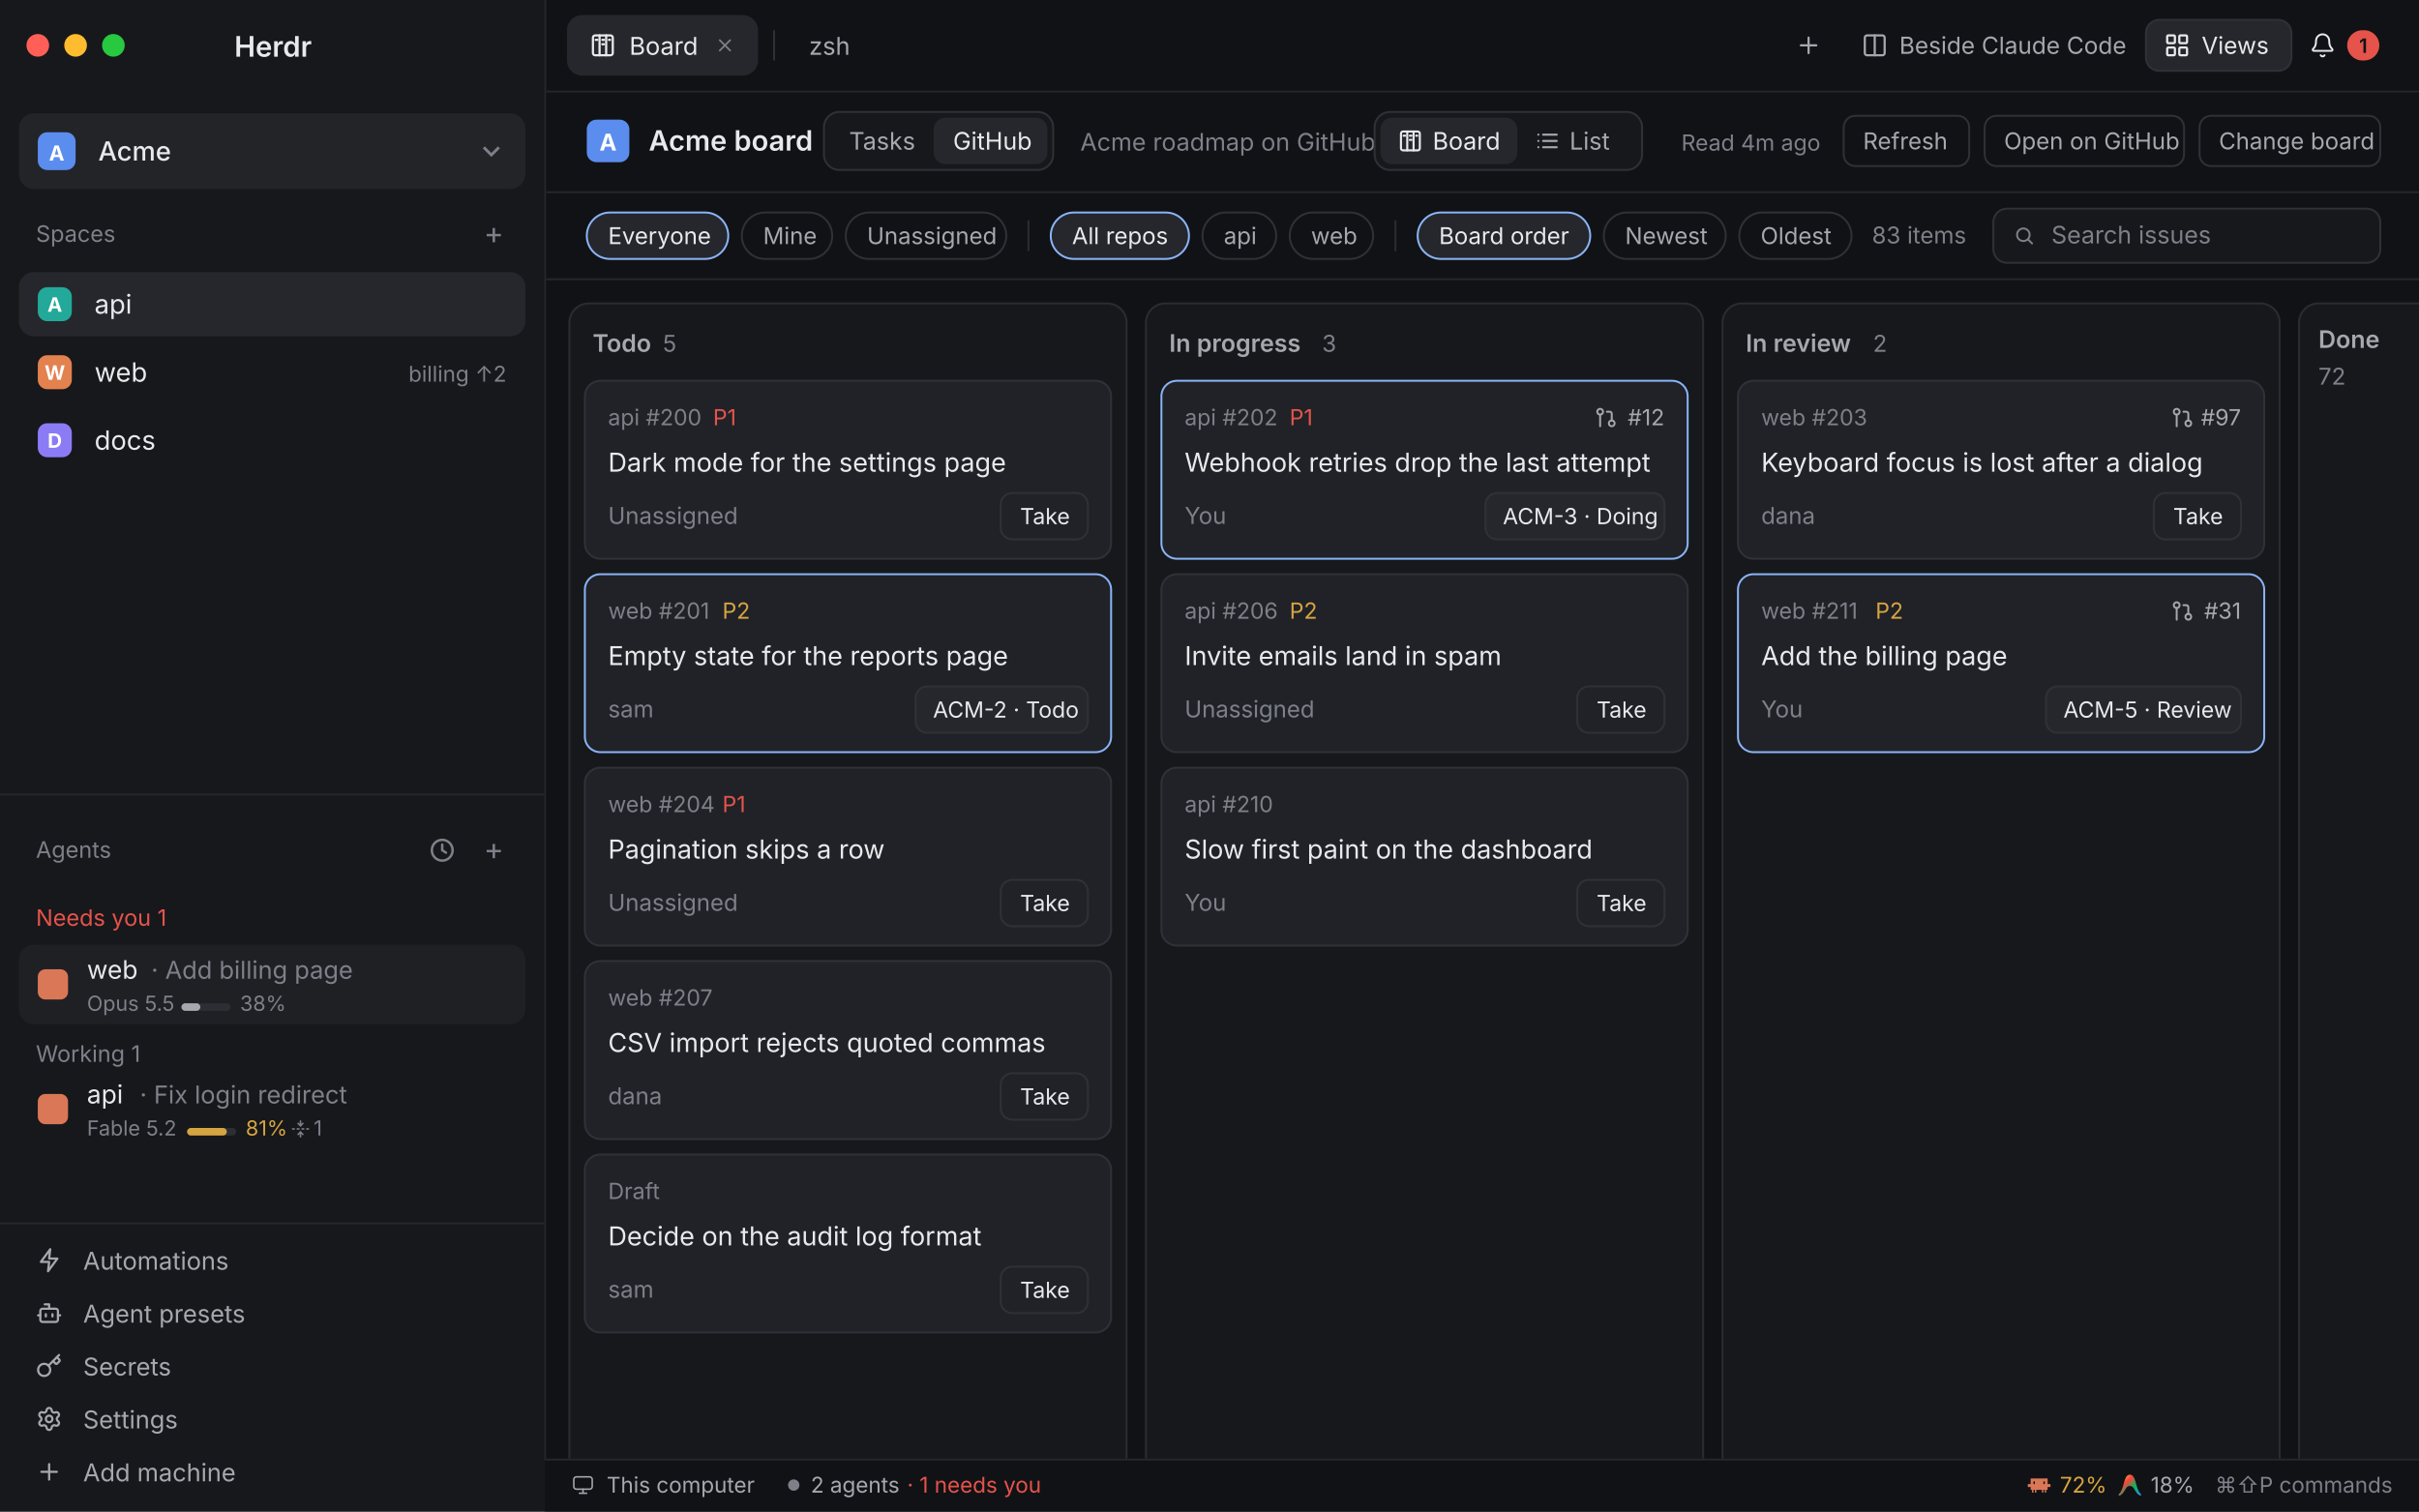
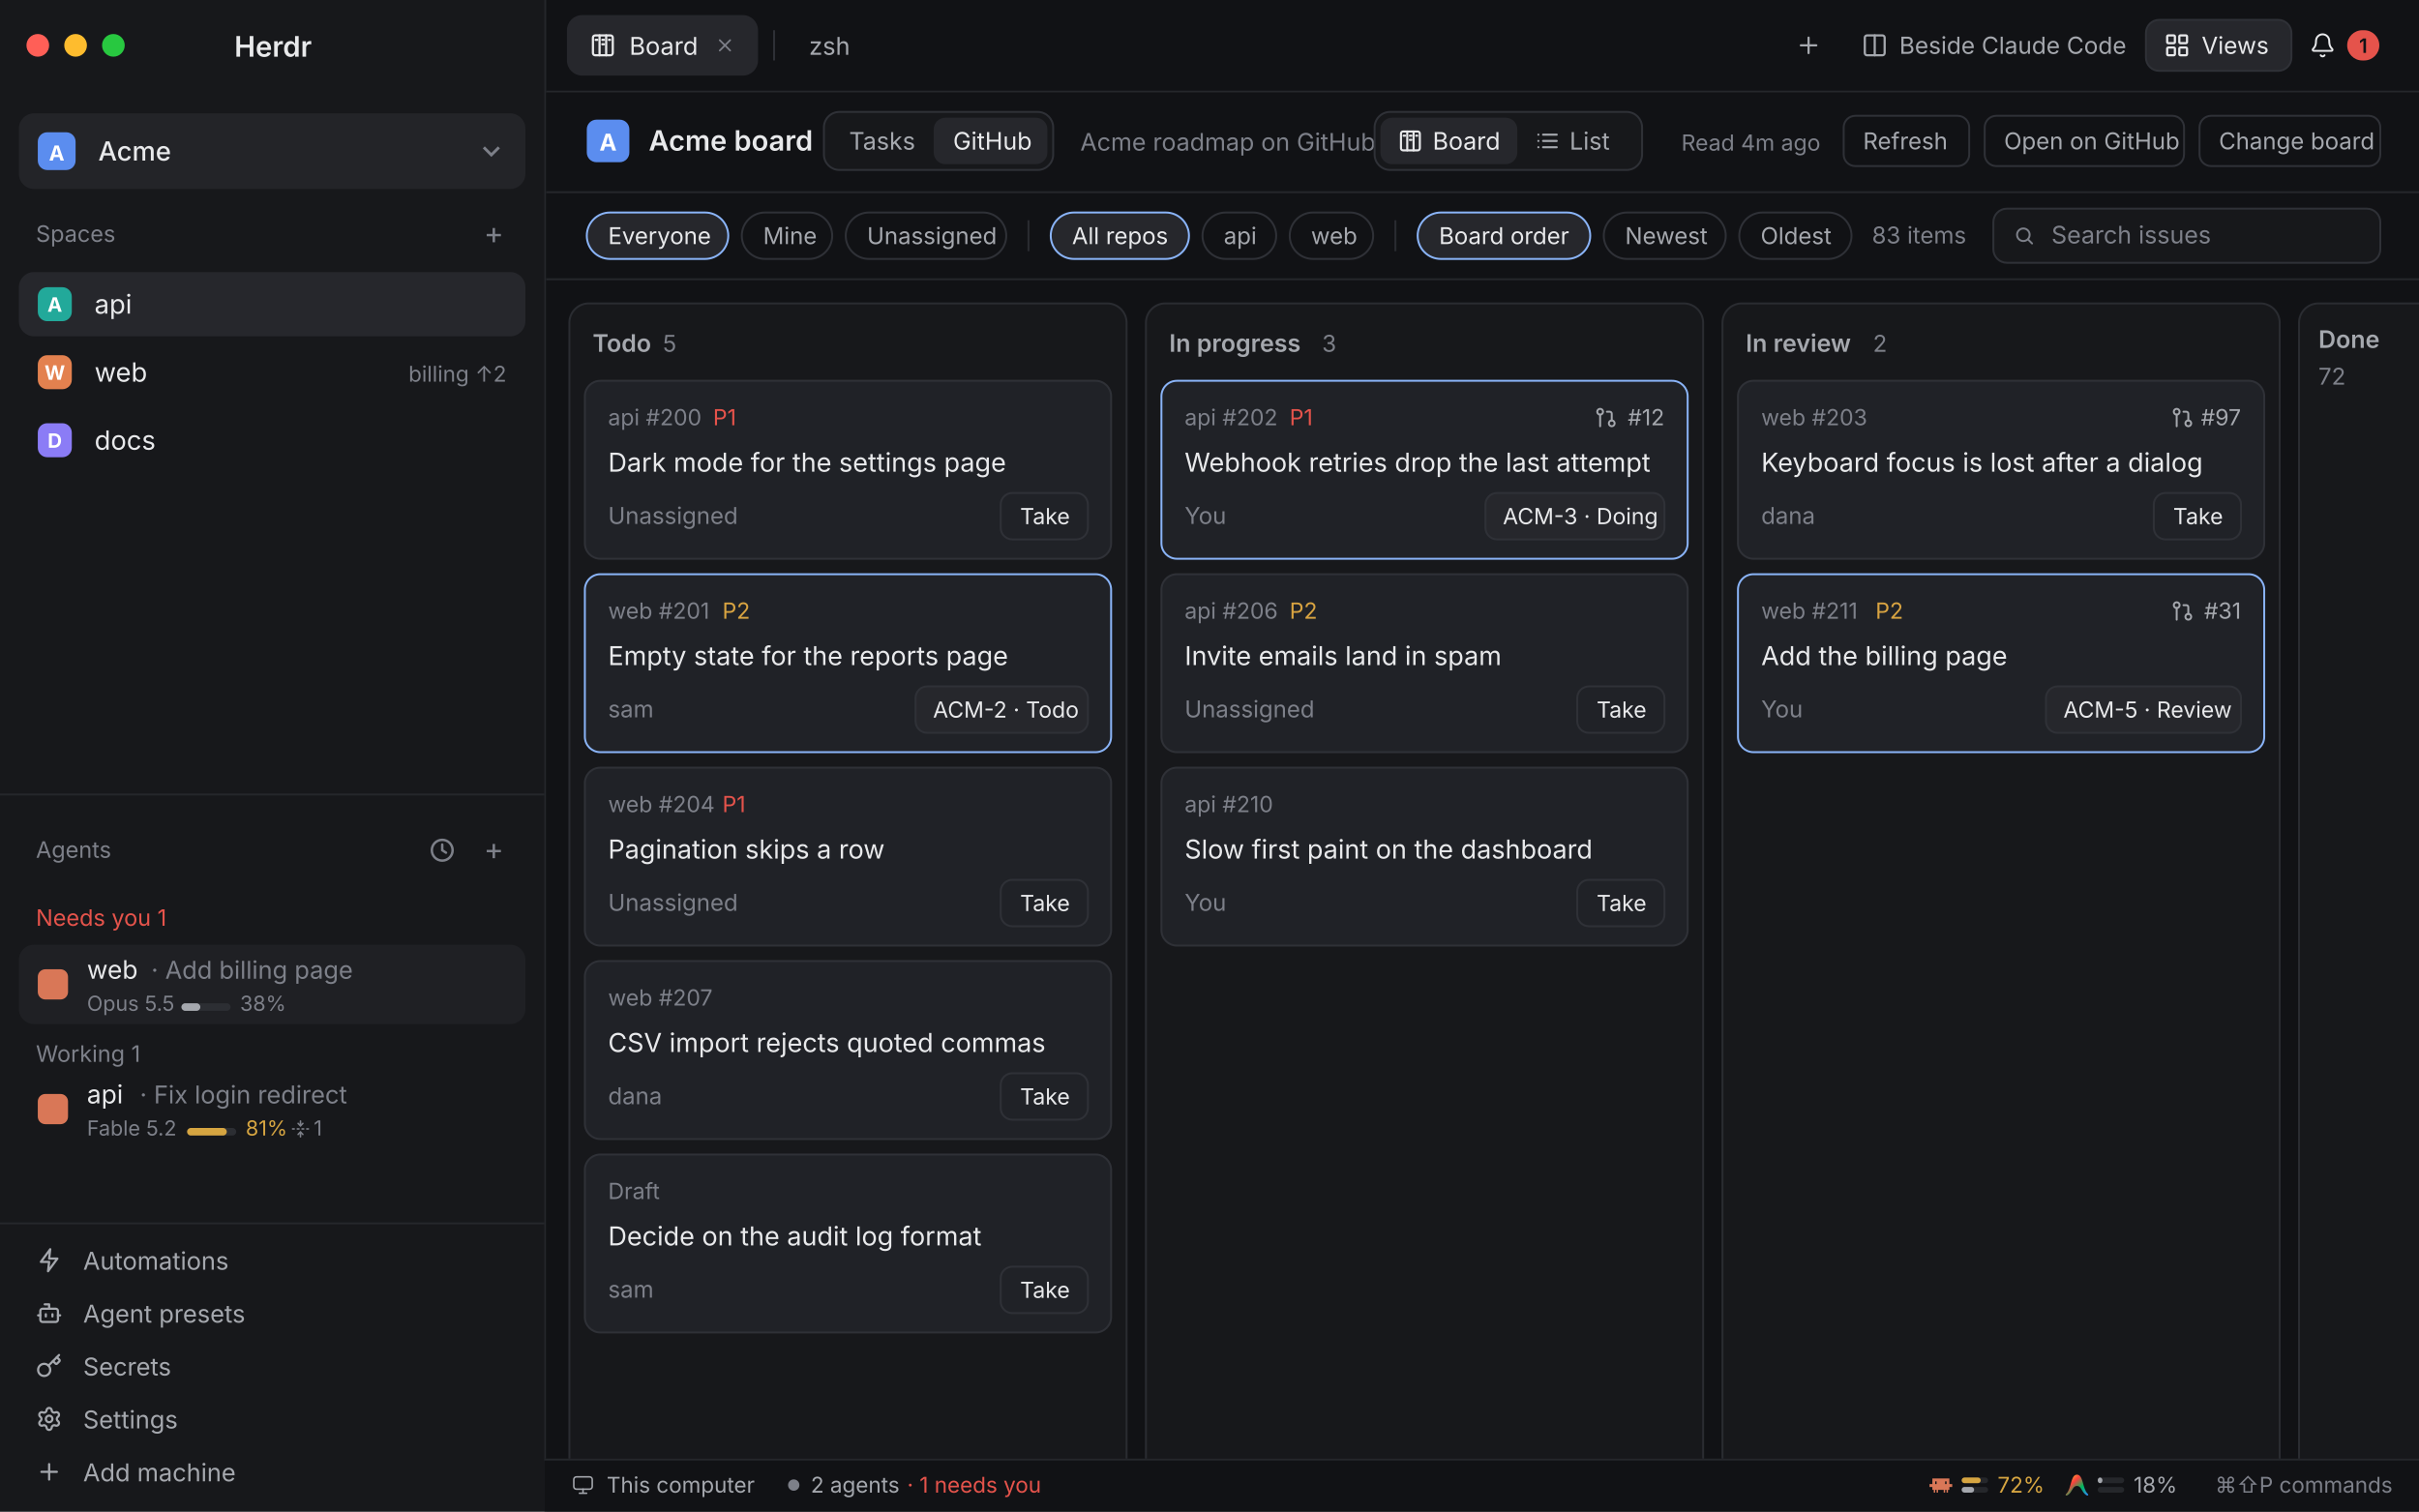
<svg xmlns="http://www.w3.org/2000/svg" width="1280" height="800" viewBox="0 0 1280 800" font-family="Geist, -apple-system, 'Helvetica Neue', sans-serif">
  <defs>
    <filter id="shadow" x="-20%" y="-20%" width="140%" height="140%">
      <feDropShadow dx="0" dy="8" stdDeviation="12" flood-color="#000" flood-opacity="0.45" />
    </filter>
    <clipPath id="pane">
      <rect x="289" y="49" width="991" height="751" />
    </clipPath>
  </defs>
  <rect x="0" y="0" width="1280" height="800" rx="0" fill="#111215" />
  <rect width="288" height="800" fill="#17181b" />
  <rect x="288" width="1" height="800" fill="#25272b" />
  <circle cx="20" cy="24" r="6" fill="#ff5f57" />
  <circle cx="40" cy="24" r="6" fill="#febc2e" />
  <circle cx="60" cy="24" r="6" fill="#28c840" />
  <text x="124" y="30" fill="#e8e9eb" font-size="15" font-weight="600">Herdr</text>
  <rect x="10" y="60" width="268" height="40" rx="8" fill="#232428" />
  <rect x="20" y="70" width="20" height="20" rx="5" fill="#5b8def" />
  <text x="30" y="85" fill="#fff" font-size="11" font-weight="700" text-anchor="middle">A</text>
  <text x="52" y="85" fill="#e8e9eb" font-size="14" font-weight="500">Acme</text>
  <path d="M256 78 l4 4 l4 -4" stroke="#7d8089" stroke-width="1.5" fill="none" />
  <text x="19" y="128" fill="#7d8089" font-size="12">Spaces</text>
  <text x="256" y="129" fill="#7d8089" font-size="16">+</text>
  <rect x="10" y="144" width="268" height="34" rx="8" fill="#26272c" />
  <rect x="20" y="152" width="18" height="18" rx="5" fill="#22a99a" />
  <text x="29" y="165" fill="#fff" font-size="10.5" font-weight="700" text-anchor="middle">A</text>
  <text x="50" y="166" fill="#e8e9eb" font-size="14">api</text>
  <rect x="20" y="188" width="18" height="18" rx="5" fill="#e3814f" />
  <text x="29" y="201" fill="#fff" font-size="10.5" font-weight="700" text-anchor="middle">W</text>
  <text x="50" y="202" fill="#e8e9eb" font-size="14">web</text>
  <text x="268" y="202" fill="#7d8089" font-size="11.5" text-anchor="end">billing ↑2</text>
  <rect x="20" y="224" width="18" height="18" rx="5" fill="#8b7cf6" />
  <text x="29" y="237" fill="#fff" font-size="10.5" font-weight="700" text-anchor="middle">D</text>
  <text x="50" y="238" fill="#e8e9eb" font-size="14">docs</text>
  <rect y="420" width="288" height="1" fill="#25272b" />
  <text x="19" y="454" fill="#7d8089" font-size="12">Agents</text>
  <circle cx="234" cy="450" r="5.5" stroke="#7d8089" stroke-width="1.3" fill="none" />
  <path d="M234 447 v3 l2 1.3" stroke="#7d8089" stroke-width="1.3" fill="none" stroke-linecap="round" />
  <text x="256" y="455" fill="#7d8089" font-size="16">+</text>
  <text x="19" y="490" fill="#e5534b" font-size="12">Needs you 1</text>
  <rect x="10" y="500" width="268" height="42" rx="8" fill="#1f2024" />
  <rect x="20" y="513" width="16" height="16" rx="4" fill="#d97757" />
  <text x="46" y="518" fill="#e8e9eb" font-size="13.5">web</text>
  <text x="80" y="518" fill="#7d8089" font-size="13">· Add billing page</text>
  <text x="46" y="535" fill="#7d8089" font-size="11">Opus 5.5</text>
  <rect x="96" y="531" width="26" height="4" rx="2" fill="#2c2e33" />
  <rect x="96" y="531" width="10" height="4" rx="2" fill="#a5a8ae" />
  <text x="127" y="535" fill="#7d8089" font-size="11">38%</text>
  <text x="19" y="562" fill="#7d8089" font-size="12">Working 1</text>
  <rect x="20" y="579" width="16" height="16" rx="4" fill="#d97757" />
  <text x="46" y="584" fill="#e8e9eb" font-size="13.5">api</text>
  <text x="74" y="584" fill="#7d8089" font-size="13">· Fix login redirect</text>
  <text x="46" y="601" fill="#7d8089" font-size="11">Fable 5.2</text>
  <rect x="99" y="597" width="26" height="4" rx="2" fill="#2c2e33" />
  <rect x="99" y="597" width="21" height="4" rx="2" fill="#d6a541" />
  <text x="130" y="601" fill="#d6a541" font-size="11">81%</text>
  <g transform="translate(154 592.5) scale(0.4167)" fill="none" stroke="#7d8089" stroke-width="2" stroke-linecap="round" stroke-linejoin="round">
    <path d="M12 22v-6" />
    <path d="M12 8V2" />
    <path d="M4 12H2" />
    <path d="M10 12H8" />
    <path d="M16 12h-2" />
    <path d="M22 12h-2" />
    <path d="m15 19-3-3-3 3" />
    <path d="m15 5-3 3-3-3" />
  </g>
  <text x="166" y="601" fill="#7d8089" font-size="11">1</text>
  <rect y="647" width="288" height="1" fill="#25272b" />
  <g transform="translate(19 660) scale(0.5833)" fill="none" stroke="#a5a8ae" stroke-width="2.00" stroke-linecap="round" stroke-linejoin="round">
    <path d="M13 2 4.5 13.5H12L11 22l8.5-11.5H12z" />
  </g>
  <text x="44" y="672" fill="#a5a8ae" font-size="13">Automations</text>
  <g transform="translate(19 688) scale(0.5833)" fill="none" stroke="#a5a8ae" stroke-width="2.00" stroke-linecap="round" stroke-linejoin="round">
    <path d="M12 8V4H8" />
    <rect width="16" height="12" x="4" y="8" rx="2" />
    <path d="M2 14h2" />
    <path d="M20 14h2" />
    <path d="M15 13v2" />
    <path d="M9 13v2" />
  </g>
  <text x="44" y="700" fill="#a5a8ae" font-size="13">Agent presets</text>
  <g transform="translate(19 716) scale(0.5833)" fill="none" stroke="#a5a8ae" stroke-width="2.00" stroke-linecap="round" stroke-linejoin="round">
    <path d="m15.5 7.5 2.3 2.3a1 1 0 0 0 1.4 0l2.1-2.1a1 1 0 0 0 0-1.4L19 4" />
    <path d="m21 2-9.6 9.6" />
    <circle cx="7.5" cy="15.5" r="5.5" />
  </g>
  <text x="44" y="728" fill="#a5a8ae" font-size="13">Secrets</text>
  <g transform="translate(19 744) scale(0.5833)" fill="none" stroke="#a5a8ae" stroke-width="2.00" stroke-linecap="round" stroke-linejoin="round">
    <path d="M9.671 4.136a2.34 2.34 0 0 1 4.659 0 2.34 2.34 0 0 0 3.319 1.915 2.34 2.34 0 0 1 2.33 4.033 2.34 2.34 0 0 0 0 3.831 2.34 2.34 0 0 1-2.33 4.033 2.34 2.34 0 0 0-3.319 1.915 2.34 2.34 0 0 1-4.659 0 2.34 2.34 0 0 0-3.32-1.915 2.34 2.34 0 0 1-2.33-4.033 2.34 2.34 0 0 0 0-3.831A2.34 2.34 0 0 1 6.35 6.051a2.34 2.34 0 0 0 3.319-1.915" />
    <circle cx="12" cy="12" r="3" />
  </g>
  <text x="44" y="756" fill="#a5a8ae" font-size="13">Settings</text>
  <g transform="translate(19 772) scale(0.5833)" fill="none" stroke="#a5a8ae" stroke-width="2.00" stroke-linecap="round" stroke-linejoin="round">
    <path d="M5 12h14" />
    <path d="M12 5v14" />
  </g>
  <text x="44" y="784" fill="#a5a8ae" font-size="13">Add machine</text>
  <rect x="300" y="8" width="101.1" height="32" rx="8" fill="#26272c" />
  <g transform="translate(312 17) scale(0.5833)" fill="none" stroke="#e8e9eb" stroke-width="2" stroke-linecap="round" stroke-linejoin="round">
    <rect x="3" y="3" width="18" height="18" rx="2" />
    <path d="M9 3v18" />
    <path d="M15 3v18" />
    <path d="M5.5 7h1.5" />
    <path d="M11.5 7h1.5" />
    <path d="M11.5 11h1.5" />
    <path d="M17.5 7h1" />
  </g>
  <text x="333" y="29" fill="#e8e9eb" font-size="13">Board</text>
  <g transform="translate(378.1 18.5) scale(0.4583)" fill="none" stroke="#7d8089" stroke-width="2" stroke-linecap="round" stroke-linejoin="round">
    <path d="M18 6 6 18" />
    <path d="m6 6 12 12" />
  </g>
  <rect x="409.1" y="16" width="1" height="16" fill="#2f3137" />
  <text x="428.1" y="29" fill="#a5a8ae" font-size="13">zsh</text>
  <g transform="translate(950 17) scale(0.5833)" fill="none" stroke="#a5a8ae" stroke-width="2" stroke-linecap="round" stroke-linejoin="round">
    <path d="M5 12h14" />
    <path d="M12 5v14" />
  </g>
  <g transform="translate(985 17) scale(0.5833)" fill="none" stroke="#a5a8ae" stroke-width="2" stroke-linecap="round" stroke-linejoin="round">
    <rect width="18" height="18" x="3" y="3" rx="2" />
    <path d="M12 3v18" />
  </g>
  <text x="1005" y="28.5" fill="#a5a8ae" font-size="12.5">Beside Claude Code</text>
  <rect x="1135.5" y="10.5" width="77" height="27" rx="7" fill="#26272c" stroke="#2f3137" />
  <g transform="translate(1145 17) scale(0.5833)" fill="none" stroke="#e8e9eb" stroke-width="2" stroke-linecap="round" stroke-linejoin="round">
    <rect width="7" height="7" x="3" y="3" rx="1" />
    <rect width="7" height="7" x="14" y="3" rx="1" />
    <rect width="7" height="7" x="14" y="14" rx="1" />
    <rect width="7" height="7" x="3" y="14" rx="1" />
  </g>
  <text x="1165" y="28.5" fill="#e8e9eb" font-size="12.5">Views</text>
  <g transform="translate(1222 17) scale(0.5833)" fill="none" stroke="#e8e9eb" stroke-width="1.75" stroke-linecap="round" stroke-linejoin="round">
    <path d="M10.268 21a2 2 0 0 0 3.464 0" />
    <path d="M3.262 15.326A1 1 0 0 0 4 17h16a1 1 0 0 0 .74-1.673C19.41 13.956 18 12.499 18 8A6 6 0 0 0 6 8c0 4.499-1.411 5.956-2.738 7.326" />
  </g>
  <rect x="1242" y="16" width="17" height="16" rx="8" fill="#e5534b" />
  <text x="1250.5" y="28" fill="#111215" font-size="10.5" font-weight="600" text-anchor="middle">1</text>
  <rect x="289" y="48" width="991" height="1" fill="#25272b" />
  <rect x="289" y="49" width="991" height="751" fill="#111215" />
  <g clip-path="url(#pane)">
    <g transform="translate(289 49) scale(1.02376) translate(-301 -92)">
      <rect x="322" y="106" width="22" height="22" rx="5" fill="#5b8def" />
      <text x="333" y="122" fill="#fff" font-size="12" font-weight="700" text-anchor="middle">A</text>
      <text x="354" y="122" fill="#e8e9eb" font-size="14.5" font-weight="600">Acme board</text>
      <rect x="301" y="143" width="968" height="1" rx="0" fill="#25272b" />
      <rect x="444.56" y="102" width="118.5" height="30" rx="8" fill="#17181b" stroke="#2f3137" />
      <text x="457.56" y="121.5" fill="#a5a8ae" font-size="12.5">Tasks</text>
      <rect x="501.31" y="105" width="58.75" height="24" rx="6" fill="#26272c" />
      <text x="511.31" y="121.5" fill="#e8e9eb" font-size="12.5">GitHub</text>
      <text x="577.06" y="122" fill="#7d8089" font-size="12.5">Acme roadmap on GitHub</text>
      <rect x="1155.56" y="104" width="93.44" height="26" rx="6" fill="none" stroke="#2f3137" />
      <text x="1165.56" y="121.32" fill="#a5a8ae" font-size="12">Change board</text>
      <rect x="1044.52" y="104" width="103.04" height="26" rx="6" fill="none" stroke="#2f3137" />
      <text x="1054.52" y="121.32" fill="#a5a8ae" font-size="12">Open on GitHub</text>
      <rect x="971.64" y="104" width="64.88" height="26" rx="6" fill="none" stroke="#2f3137" />
      <text x="981.64" y="121.32" fill="#a5a8ae" font-size="12">Refresh</text>
      <text x="959.64" y="122" fill="#7d8089" font-size="11.5" text-anchor="end">Read 4m ago</text>
      <rect x="729.19" y="102" width="138.25" height="30" rx="8" fill="#17181b" stroke="#2f3137" />
      <rect x="732.19" y="105" width="70.75" height="24" rx="6" fill="#26272c" />
      <g transform="translate(741.19 110.5) scale(0.5417)" fill="none" stroke="#e8e9eb" stroke-width="2" stroke-linecap="round" stroke-linejoin="round">
        <rect x="3" y="3" width="18" height="18" rx="2" />
        <path d="M9 3v18" />
        <path d="M15 3v18" />
        <path d="M5.5 7h1.5" />
        <path d="M11.5 7h1.5" />
        <path d="M11.5 11h1.5" />
        <path d="M17.5 7h1" />
      </g>
      <text x="759.19" y="121.5" fill="#e8e9eb" font-size="12.5">Board</text>
      <g transform="translate(811.94 110.5) scale(0.5417)" fill="none" stroke="#a5a8ae" stroke-width="2" stroke-linecap="round" stroke-linejoin="round">
        <path d="M8 6h13" />
        <path d="M8 12h13" />
        <path d="M8 18h13" />
        <path d="M3.5 6h.01" />
        <path d="M3.5 12h.01" />
        <path d="M3.5 18h.01" />
      </g>
      <text x="829.94" y="121.5" fill="#a5a8ae" font-size="12.5">List</text>
      <rect x="322" y="154" width="73.12" height="24" rx="12" fill="#26272c" stroke="#8ab4f8" />
      <text x="333" y="170.32" fill="#e8e9eb" font-size="12">Everyone</text>
      <rect x="402.12" y="154" width="46.72" height="24" rx="12" fill="none" stroke="#2f3137" />
      <text x="413.12" y="170.32" fill="#a5a8ae" font-size="12">Mine</text>
      <rect x="455.84" y="154" width="82.96" height="24" rx="12" fill="none" stroke="#2f3137" />
      <text x="466.84" y="170.32" fill="#a5a8ae" font-size="12">Unassigned</text>
      <rect x="549.8" y="158" width="1" height="16" rx="0" fill="#2a2c31" />
      <rect x="561.8" y="154" width="71.44" height="24" rx="12" fill="#26272c" stroke="#8ab4f8" />
      <text x="572.8" y="170.32" fill="#e8e9eb" font-size="12">All repos</text>
      <rect x="640.24" y="154" width="38.08" height="24" rx="12" fill="none" stroke="#2f3137" />
      <text x="651.24" y="170.32" fill="#a5a8ae" font-size="12">api</text>
      <rect x="685.32" y="154" width="43.12" height="24" rx="12" fill="none" stroke="#2f3137" />
      <text x="696.32" y="170.32" fill="#a5a8ae" font-size="12">web</text>
      <rect x="739.44" y="158" width="1" height="16" rx="0" fill="#2a2c31" />
      <rect x="751.44" y="154" width="89.2" height="24" rx="12" fill="#26272c" stroke="#8ab4f8" />
      <text x="762.44" y="170.32" fill="#e8e9eb" font-size="12">Board order</text>
      <rect x="847.64" y="154" width="63.04" height="24" rx="12" fill="none" stroke="#2f3137" />
      <text x="858.64" y="170.32" fill="#a5a8ae" font-size="12">Newest</text>
      <rect x="917.68" y="154" width="58" height="24" rx="12" fill="none" stroke="#2f3137" />
      <text x="928.68" y="170.32" fill="#a5a8ae" font-size="12">Oldest</text>
      <rect x="1049" y="152" width="200" height="28" rx="7" fill="#17181b" stroke="#2f3137" />
      <g transform="translate(1059 160) scale(0.5)" fill="none" stroke="#7d8089" stroke-width="2" stroke-linecap="round" stroke-linejoin="round">
        <circle cx="11" cy="11" r="6.5" />
        <path d="m20 20-4-4" />
      </g>
      <text x="1079" y="170" fill="#7d8089" font-size="12.5">Search issues</text>
      <text x="1035" y="170" fill="#7d8089" font-size="12" text-anchor="end">83 items</text>
      <rect x="301" y="188" width="968" height="1" rx="0" fill="#25272b" />
      <rect x="313" y="201" width="288" height="613" rx="10" fill="#17181b" stroke="#2a2c31" />
      <text x="325" y="226" fill="#a5a8ae" font-size="12.5" font-weight="600">Todo</text>
      <text x="361.25" y="226" fill="#7d8089" font-size="12">5</text>
      <rect x="321" y="241" width="272" height="92" rx="8" fill="#202227" stroke="#2f3137" />
      <text x="333" y="264" fill="#7d8089" font-size="11.5">api #200</text>
      <text x="387.23" y="264" fill="#e5534b" font-size="11.5">P1</text>
      <text x="333" y="288" fill="#e8e9eb" font-size="13.5">Dark mode for the settings page</text>
      <text x="333" y="315" fill="#7d8089" font-size="12">Unassigned</text>
      <rect x="535.93" y="299" width="45.07" height="24" rx="6" fill="none" stroke="#2f3137" />
      <text x="545.93" y="315.14" fill="#e8e9eb" font-size="11.5">Take</text>
      <rect x="321" y="341" width="272" height="92" rx="8" fill="#202227" stroke="#8ab4f8" />
      <text x="333" y="364" fill="#7d8089" font-size="11.5">web #201</text>
      <text x="392.06" y="364" fill="#d9a441" font-size="11.5">P2</text>
      <text x="333" y="388" fill="#e8e9eb" font-size="13.5">Empty state for the reports page</text>
      <text x="333" y="415" fill="#7d8089" font-size="12">sam</text>
      <rect x="491.93" y="399" width="89.07" height="24" rx="6" fill="#26272c" stroke="#2f3137" />
      <text x="500.93" y="415.14" fill="#e8e9eb" font-size="11.5">ACM-2 · Todo</text>
      <rect x="321" y="441" width="272" height="92" rx="8" fill="#202227" stroke="#2f3137" />
      <text x="333" y="464" fill="#7d8089" font-size="11.5">web #204</text>
      <text x="392.06" y="464" fill="#e5534b" font-size="11.5">P1</text>
      <text x="333" y="488" fill="#e8e9eb" font-size="13.5">Pagination skips a row</text>
      <text x="333" y="515" fill="#7d8089" font-size="12">Unassigned</text>
      <rect x="535.93" y="499" width="45.07" height="24" rx="6" fill="none" stroke="#2f3137" />
      <text x="545.93" y="515.14" fill="#e8e9eb" font-size="11.5">Take</text>
      <rect x="321" y="541" width="272" height="92" rx="8" fill="#202227" stroke="#2f3137" />
      <text x="333" y="564" fill="#7d8089" font-size="11.5">web #207</text>
      <text x="333" y="588" fill="#e8e9eb" font-size="13.5">CSV import rejects quoted commas</text>
      <text x="333" y="615" fill="#7d8089" font-size="12">dana</text>
      <rect x="535.93" y="599" width="45.07" height="24" rx="6" fill="none" stroke="#2f3137" />
      <text x="545.93" y="615.14" fill="#e8e9eb" font-size="11.5">Take</text>
      <rect x="321" y="641" width="272" height="92" rx="8" fill="#202227" stroke="#2f3137" />
      <text x="333" y="664" fill="#7d8089" font-size="11.5">Draft</text>
      <text x="333" y="688" fill="#e8e9eb" font-size="13.5">Decide on the audit log format</text>
      <text x="333" y="715" fill="#7d8089" font-size="12">sam</text>
      <rect x="535.93" y="699" width="45.07" height="24" rx="6" fill="none" stroke="#2f3137" />
      <text x="545.93" y="715.14" fill="#e8e9eb" font-size="11.5">Take</text>
      <rect x="611" y="201" width="288" height="613" rx="10" fill="#17181b" stroke="#2a2c31" />
      <text x="623" y="226" fill="#a5a8ae" font-size="12.5" font-weight="600">In progress</text>
      <text x="702" y="226" fill="#7d8089" font-size="12">3</text>
      <rect x="619" y="241" width="272" height="92" rx="8" fill="#202227" stroke="#8ab4f8" />
      <text x="631" y="264" fill="#7d8089" font-size="11.5">api #202</text>
      <text x="685.23" y="264" fill="#e5534b" font-size="11.5">P1</text>
      <text x="879" y="264" fill="#a5a8ae" font-size="11.5" text-anchor="end">#12</text>
      <g transform="translate(842.76 254) scale(0.5)" fill="none" stroke="#a5a8ae" stroke-width="2" stroke-linecap="round" stroke-linejoin="round">
        <circle cx="18" cy="18" r="3" />
        <circle cx="6" cy="6" r="3" />
        <path d="M13 6h3a2 2 0 0 1 2 2v7" />
        <path d="M6 9v12" />
      </g>
      <text x="631" y="288" fill="#e8e9eb" font-size="13.5">Webhook retries drop the last attempt</text>
      <text x="631" y="315" fill="#7d8089" font-size="12">You</text>
      <rect x="786.48" y="299" width="92.52" height="24" rx="6" fill="#26272c" stroke="#2f3137" />
      <text x="795.48" y="315.14" fill="#e8e9eb" font-size="11.5">ACM-3 · Doing</text>
      <rect x="619" y="341" width="272" height="92" rx="8" fill="#202227" stroke="#2f3137" />
      <text x="631" y="364" fill="#7d8089" font-size="11.5">api #206</text>
      <text x="685.23" y="364" fill="#d9a441" font-size="11.5">P2</text>
      <text x="631" y="388" fill="#e8e9eb" font-size="13.5">Invite emails land in spam</text>
      <text x="631" y="415" fill="#7d8089" font-size="12">Unassigned</text>
      <rect x="833.93" y="399" width="45.07" height="24" rx="6" fill="none" stroke="#2f3137" />
      <text x="843.93" y="415.14" fill="#e8e9eb" font-size="11.5">Take</text>
      <rect x="619" y="441" width="272" height="92" rx="8" fill="#202227" stroke="#2f3137" />
      <text x="631" y="464" fill="#7d8089" font-size="11.5">api #210</text>
      <text x="631" y="488" fill="#e8e9eb" font-size="13.5">Slow first paint on the dashboard</text>
      <text x="631" y="515" fill="#7d8089" font-size="12">You</text>
      <rect x="833.93" y="499" width="45.07" height="24" rx="6" fill="none" stroke="#2f3137" />
      <text x="843.93" y="515.14" fill="#e8e9eb" font-size="11.5">Take</text>
      <rect x="909" y="201" width="288" height="613" rx="10" fill="#17181b" stroke="#2a2c31" />
      <text x="921" y="226" fill="#a5a8ae" font-size="12.5" font-weight="600">In review</text>
      <text x="986.75" y="226" fill="#7d8089" font-size="12">2</text>
      <rect x="917" y="241" width="272" height="92" rx="8" fill="#202227" stroke="#2f3137" />
      <text x="929" y="264" fill="#7d8089" font-size="11.5">web #203</text>
      <text x="1177" y="264" fill="#a5a8ae" font-size="11.5" text-anchor="end">#97</text>
      <g transform="translate(1140.76 254) scale(0.5)" fill="none" stroke="#a5a8ae" stroke-width="2" stroke-linecap="round" stroke-linejoin="round">
        <circle cx="18" cy="18" r="3" />
        <circle cx="6" cy="6" r="3" />
        <path d="M13 6h3a2 2 0 0 1 2 2v7" />
        <path d="M6 9v12" />
      </g>
      <text x="929" y="288" fill="#e8e9eb" font-size="13.5">Keyboard focus is lost after a dialog</text>
      <text x="929" y="315" fill="#7d8089" font-size="12">dana</text>
      <rect x="1131.93" y="299" width="45.07" height="24" rx="6" fill="none" stroke="#2f3137" />
      <text x="1141.93" y="315.14" fill="#e8e9eb" font-size="11.5">Take</text>
      <rect x="917" y="341" width="272" height="92" rx="8" fill="#202227" stroke="#8ab4f8" />
      <text x="929" y="364" fill="#7d8089" font-size="11.5">web #211</text>
      <text x="988.06" y="364" fill="#d9a441" font-size="11.5">P2</text>
      <text x="1177" y="364" fill="#a5a8ae" font-size="11.5" text-anchor="end">#31</text>
      <g transform="translate(1140.76 354) scale(0.5)" fill="none" stroke="#a5a8ae" stroke-width="2" stroke-linecap="round" stroke-linejoin="round">
        <circle cx="18" cy="18" r="3" />
        <circle cx="6" cy="6" r="3" />
        <path d="M13 6h3a2 2 0 0 1 2 2v7" />
        <path d="M6 9v12" />
      </g>
      <text x="929" y="388" fill="#e8e9eb" font-size="13.5">Add the billing page</text>
      <text x="929" y="415" fill="#7d8089" font-size="12">You</text>
      <rect x="1076.2" y="399" width="100.8" height="24" rx="6" fill="#26272c" stroke="#2f3137" />
      <text x="1085.2" y="415.14" fill="#e8e9eb" font-size="11.5">ACM-5 · Review</text>
      <rect x="1207" y="201" width="96" height="613" rx="10" fill="#17181b" stroke="#2a2c31" />
      <text x="1217" y="224" fill="#a5a8ae" font-size="12.5" font-weight="600">Done</text>
      <text x="1217" y="243" fill="#7d8089" font-size="12">72</text>
    </g>
  </g>
  <rect x="288" y="772" width="992" height="28" fill="#111215" />
  <rect x="288" y="772" width="992" height="1" fill="#25272b" />
  <g transform="translate(302 779.5) scale(0.5417)" fill="none" stroke="#a5a8ae" stroke-width="1.5" stroke-linecap="round" stroke-linejoin="round">
    <rect x="3" y="4" width="18" height="12" rx="2.5" />
    <path d="M8.5 20h7M12 16v4" />
  </g>
  <text x="321" y="790" fill="#a5a8ae" font-size="11.5">This computer</text>
  <circle cx="420" cy="786" r="3" fill="#7d8089" />
  <text x="429" y="790" fill="#a5a8ae" font-size="11.5">2 agents</text>
  <text x="480" y="790" fill="#e5534b" font-size="11.5">· 1 needs you</text>
-   <g transform="translate(1073 780) scale(0.5)" fill="#D97757">
+   <g transform="translate(1021 780) scale(0.5)" fill="#D97757">
    <path clip-rule="evenodd" d="M20.998 10.949H24v3.102h-3v3.028h-1.487V20H18v-2.921h-1.487V20H15v-2.921H9V20H7.488v-2.921H6V20H4.487v-2.921H3V14.05H0V10.95h3V5h17.998v5.949zM6 10.949h1.488V8.102H6v2.847zm10.51 0H18V8.102h-1.49v2.847z" fill-rule="evenodd" />
  </g>
-   <text x="1090" y="790" fill="#d6a541" font-size="11.5">72%</text>
-   <g transform="translate(1121 780) scale(0.5)">
+   <rect x="1038" y="782" width="14" height="3" rx="1.5" fill="#25272b" />
+   <rect x="1038" y="782" width="10.1" height="3" rx="1.5" fill="#d6a541" />
+   <rect x="1038" y="787" width="14" height="3" rx="1.5" fill="#25272b" />
+   <rect x="1038" y="787" width="6.6" height="3" rx="1.5" fill="#a5a8ae" />
+   <text x="1057" y="790" fill="#d6a541" font-size="11.5">72%</text>
+   <g transform="translate(1093 780) scale(0.5)">
    <defs>
      <linearGradient id="agy-grad" x1="0" y1="0" x2="1" y2="1">
        <stop offset="0" stop-color="#FFE432" />
        <stop offset=".35" stop-color="#FC413D" />
        <stop offset=".65" stop-color="#00B95C" />
        <stop offset="1" stop-color="#3186FF" />
      </linearGradient>
    </defs>
    <path d="M21.751 22.607c1.34 1.005 3.35.335 1.508-1.508C17.73 15.74 18.904 1 12.037 1 5.17 1 6.342 15.74.815 21.1c-2.01 2.009.167 2.511 1.507 1.506 5.192-3.517 4.857-9.714 9.715-9.714 4.857 0 4.522 6.197 9.714 9.715z" fill="url(#agy-grad)" />
  </g>
-   <text x="1138" y="790" fill="#a5a8ae" font-size="11.5">18%</text>
+   <rect x="1110" y="782" width="14" height="3" rx="1.5" fill="#25272b" />
+   <rect x="1110" y="782" width="2.5" height="3" rx="1.5" fill="#a5a8ae" />
+   <rect x="1110" y="787" width="14" height="3" rx="1.5" fill="#25272b" />
+   <text x="1129" y="790" fill="#a5a8ae" font-size="11.5">18%</text>
  <text x="1266" y="790" fill="#7d8089" font-size="11.5" text-anchor="end">⌘⇧P  commands</text>
</svg>
